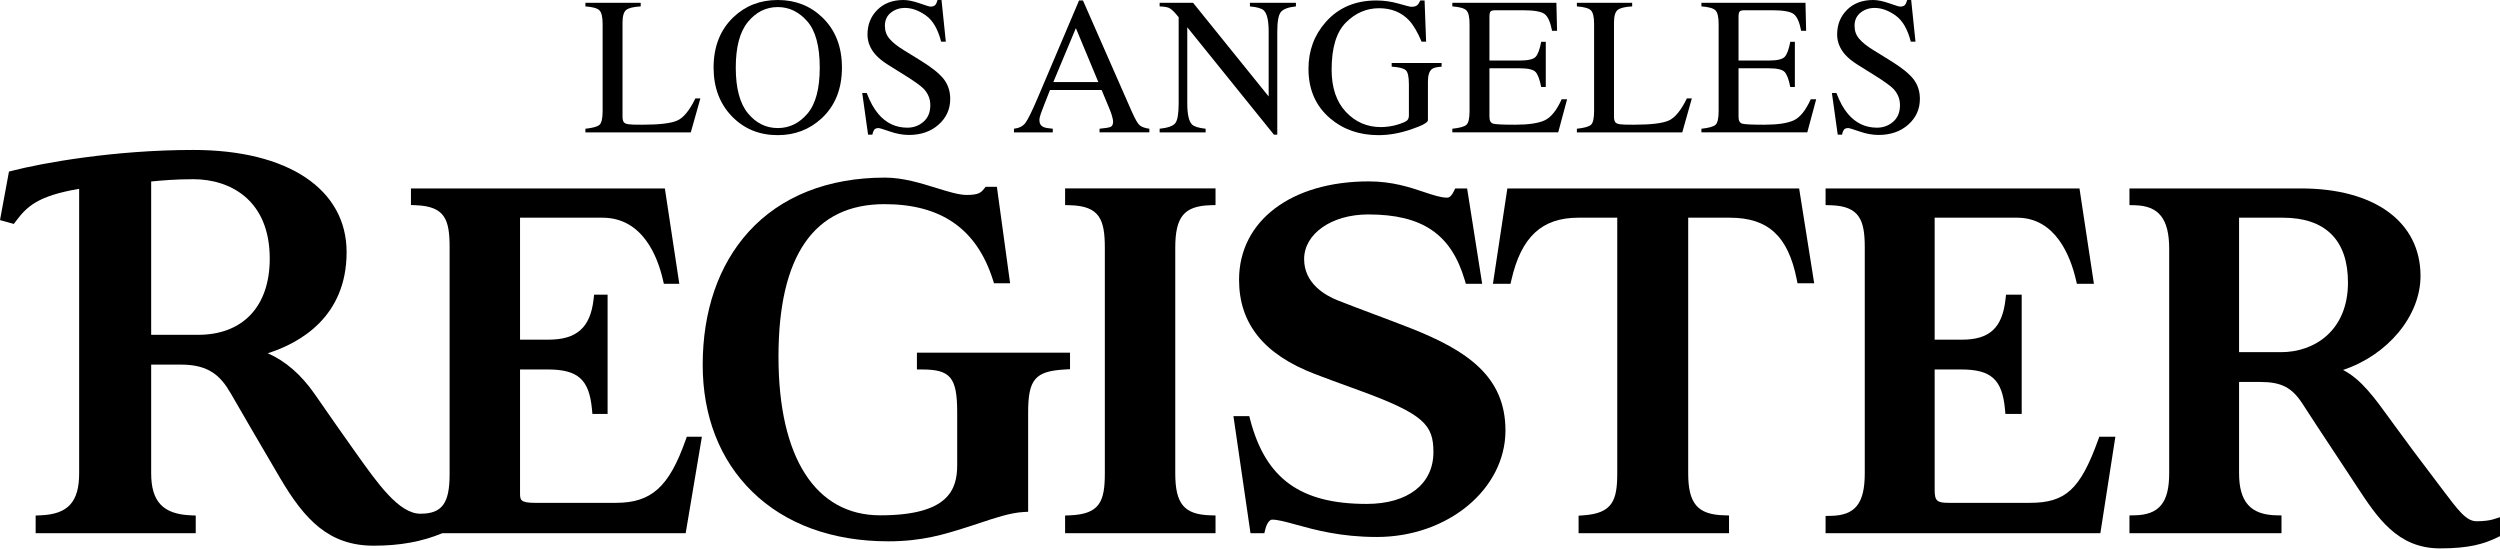
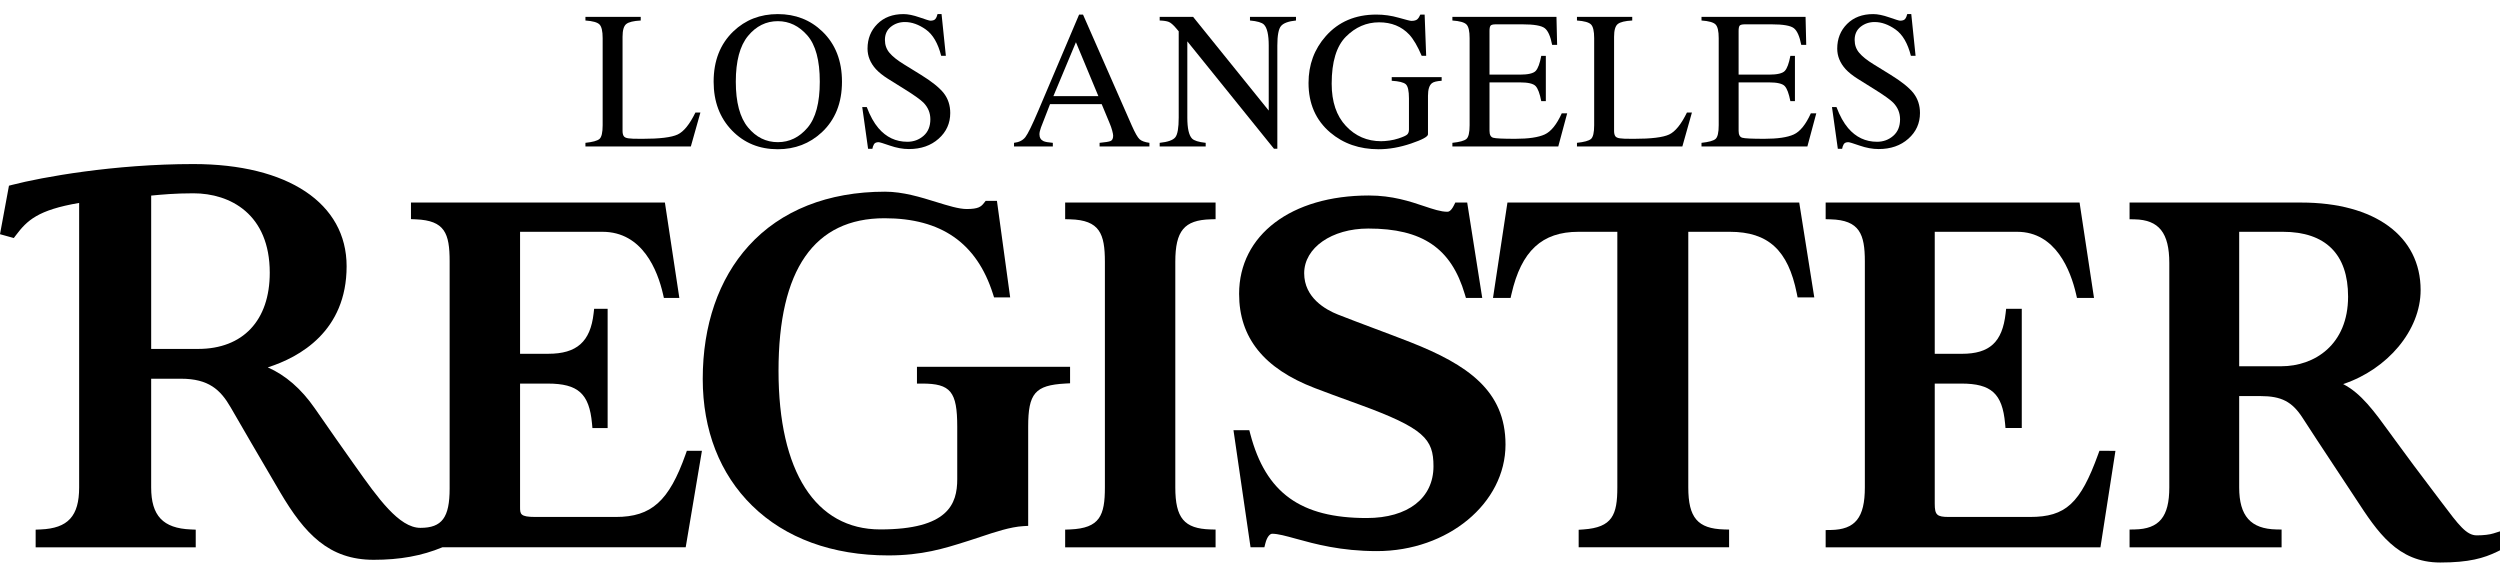
- <svg xmlns="http://www.w3.org/2000/svg" version="1.1" id="Layer_1" x="0px" y="0px" width="776.721px" height="170.374px" viewBox="0 0 776.721 170.374" enable-background="new 0 0 776.721 170.374" xml:space="preserve">
-   <path d="M655.357,135.68h-2.003h-1.119l-0.383,1.053c-5.544,15.302-10.099,19.493-21.186,19.493H605.48  c-3.746,0-4.405-0.618-4.405-4.129v-37.307h8.258c9.309,0,12.739,3.118,13.59,12.362l0.135,1.449h1.456h2.003h1.599v-1.598V93.154  v-1.598h-1.599h-1.836h-1.428l-0.161,1.417c-1.01,8.92-4.947,12.561-13.591,12.561h-8.426V67.636h25.608  c12.027,0,16.622,12.1,18.291,19.309l0.287,1.237h1.269h2.17h1.858l-0.279-1.836l-4.002-26.442l-0.204-1.357h-1.375h-75.914h-1.597  v1.598v2.02v1.554l1.553,0.044c8.978,0.249,10.621,4.592,10.621,13.056v70.231c0,9.404-2.972,13.108-10.601,13.222l-1.573,0.022  v1.575v2.188v1.597h1.597h82.406h1.369l0.21-1.351l4.166-26.778l0.286-1.844H655.357z" />
-   <path d="M563.357,86.165l-4.172-26.272l-0.214-1.347h-1.364h-87.91h-1.375l-0.208,1.357l-4.002,26.441l-0.276,1.837h1.857h2.333  h1.273l0.285-1.241c3.051-13.35,9.465-19.303,20.8-19.303h12.078v79.41c0,8.521-1.522,12.428-10.528,13.058l-1.485,0.104v1.49v2.355  v1.597h1.598h43.541h1.598v-1.597V161.7v-1.554l-1.551-0.044c-8.218-0.232-11.13-3.648-11.13-13.055v-79.41h12.921  c11.896,0,18.111,5.71,20.783,19.09l0.259,1.286h1.309h2.003h1.87L563.357,86.165z" />
-   <path d="M438.193,101.936c-3.676-1.445-7.52-2.887-11.236-4.282c-3.768-1.413-7.668-2.877-11.283-4.305  c-3.922-1.55-10.497-5.274-10.497-12.831c0-7.921,8.564-13.893,19.919-13.893c16.805,0,25.774,6.103,29.99,20.41l0.34,1.146h1.195h2  h1.871l-0.291-1.848l-4.17-26.438l-0.213-1.351h-1.365h-1.335h-0.993l-0.438,0.889c-0.978,1.973-1.774,1.973-2.072,1.973  c-1.991,0-4.391-0.806-7.171-1.737c-4.397-1.477-9.871-3.313-17.182-3.313c-24.104,0-40.302,12.282-40.302,30.564  c0,13.626,7.702,23.204,23.547,29.28c3.885,1.491,7.446,2.784,11.214,4.155l2.491,0.906c20.257,7.393,23.136,10.738,23.136,19.217  c0,9.921-7.95,16.083-20.752,16.083c-20.525,0-31.338-7.802-36.156-26.09l-0.312-1.192h-1.233h-1.835h-1.848l0.267,1.83  l4.836,33.175l0.2,1.368h1.383h1.668h1.248l0.305-1.212c0.513-2.069,1.436-2.995,2.119-2.995c1.779,0,4.247,0.681,7.375,1.545  c5.873,1.622,13.919,3.844,25.15,3.844c22.037,0,39.966-14.847,39.966-33.095C467.728,117.001,455.92,108.921,438.193,101.936z" />
-   <path d="M376.05,58.543h-43.536h-1.599v1.599v2.021v1.556l1.556,0.041c9.174,0.249,10.789,4.463,10.789,13.225v70.062  c0,8.724-1.561,12.68-10.811,13.058l-1.534,0.06v1.536v2.355v1.599h1.599h43.536h1.6v-1.599V161.7v-1.554l-1.554-0.042  c-8.192-0.235-10.956-3.528-10.956-13.058V76.984c0-9.655,2.764-12.991,10.956-13.225l1.554-0.043v-1.554v-2.021v-1.599H376.05z" />
-   <path d="M330.847,109.577h-44.373h-1.598v1.598v2.018v1.598h1.598c8.873,0,10.914,2.505,10.914,13.396v16.333  c0,7.706-2.844,15.583-23.922,15.583c-20.083,0-31.601-17.958-31.601-49.267c0-31.457,11.081-47.408,32.934-47.408  c17.62,0,28.632,7.678,33.673,23.474l0.355,1.11h1.168h2.002h1.833l-0.249-1.813l-3.67-26.777l-0.19-1.381h-1.394h-1.335h-0.781  l-0.479,0.613c-0.93,1.19-1.758,1.914-5.412,1.914c-2.423,0-5.81-1.052-9.398-2.163c-4.875-1.511-10.404-3.224-15.958-3.224  c-17.74,0-32.394,5.823-42.379,16.839c-9.333,10.297-14.264,24.592-14.264,41.346c0,15.897,5.303,29.504,15.339,39.345  c10.319,10.121,24.947,15.471,42.305,15.471c10.515,0,17.355-2.157,23.965-4.239l1.204-0.381c1.111-0.349,2.289-0.743,3.506-1.149  c4.346-1.455,9.271-3.104,13.282-3.327l1.509-0.085v-1.511v-29.302c0-10.372,2.152-12.876,11.504-13.398l1.509-0.084v-1.512v-2.018  v-1.598H330.847z" />
-   <path d="M774.638,161.344c-1.178,0.375-3.114,0.6-5.183,0.6c-3.195,0-5.591-3.188-10.841-10.168  c-0.815-1.081-1.694-2.25-2.649-3.506c-4.312-5.659-8.14-10.795-12.049-16.164l-1.244-1.715  c-5.127-7.069-9.102-12.554-14.717-15.449c13.803-4.587,24.072-16.718,24.072-29.195c0-16.779-14.224-27.2-37.123-27.2h-51.707  h-1.599v1.598v2.02v1.567l1.567,0.03c7.554,0.147,10.776,4.202,10.776,13.561v69.727c0,9.134-3.123,12.916-10.773,13.054  l-1.57,0.027v1.569v2.357v1.597h1.599h44.037h1.598v-1.597v-2.357v-1.569l-1.567-0.027c-8.029-0.15-11.612-4.177-11.612-13.054  v-28.381h6.586c6.557,0,9.88,1.729,13.166,6.845c2.625,4.086,5.689,8.72,9.569,14.588c1.714,2.595,3.577,5.411,5.614,8.502  l1.396,2.127c6.609,10.104,12.85,19.645,26.128,19.645c8.928,0,13.536-1.348,17.709-3.371l0.899-0.436v-1.002v-2.698v-2.188  L774.638,161.344z M729.488,87.768c0,14.95-10.423,21.644-20.754,21.644h-13.081V67.636h13.581  C722.484,67.636,729.488,74.599,729.488,87.768z" />
-   <path d="M216.184,135.679h-1.67h-1.129l-0.378,1.063c-5.161,14.567-10.63,19.484-21.679,19.484h-25.021  c-4.738,0-4.738-0.915-4.738-3.118v-38.318h8.592c9.434,0,12.904,3.119,13.755,12.36l0.134,1.449h1.457h1.67h1.597v-1.597V93.151  v-1.597h-1.597h-1.167h-1.428l-0.161,1.416c-0.998,8.805-5.213,12.563-14.095,12.563h-8.757V67.636h25.607  c12.493,0,17.135,12.097,18.792,19.306l0.283,1.24h1.274h1.668h1.858l-0.278-1.838l-4.001-26.439l-0.204-1.357h-1.376h-75.917  h-1.598v1.598v2.018v1.534l1.532,0.063c8.967,0.365,10.48,4.322,10.48,13.057v70.567c0,9.024-2.375,12.223-9.08,12.223  c-6.63,0-13.208-9.274-20.17-19.095l-1.041-1.468c-3.512-4.934-6.621-9.407-10.22-14.589l-1.436-2.062  c-4.154-5.977-9.03-10.21-14.551-12.641c9.9-3.152,24.495-11.228,24.495-31.417c0-19.583-18.245-31.747-47.615-31.747  c-24.653,0-46.986,4.063-56.297,6.466l-0.989,0.256L2.6,54.314L0.265,66.942L0,68.381l1.412,0.392l1.833,0.507l1.048,0.289  l0.654-0.866c3.476-4.604,6.789-7.843,19.643-10.04v88.385c0,8.922-3.471,12.705-11.981,13.055l-1.532,0.064v1.534v2.353v1.598  h1.597h46.542h1.597v-1.598v-2.353v-1.534l-1.532-0.064c-8.63-0.354-12.314-4.26-12.314-13.055V113.28h9.262  c8.578,0,12.264,3.401,15.43,8.884c3.314,5.739,8.512,14.713,15.373,26.37c7.642,12.968,15.167,21.005,29.067,21.005  c8.164,0,14.957-1.235,21.342-3.888h74.238h1.351l0.226-1.333l4.505-26.776l0.312-1.862H216.184z M83.807,80.355  c0,14.819-8.32,23.668-22.256,23.668H46.967V56.384c3.293-0.314,7.39-0.706,13.104-0.706C71.545,55.678,83.807,62.161,83.807,80.355  z" />
+ <svg xmlns="http://www.w3.org/2000/svg" version="1.1" id="Layer_1" x="0px" y="0px" width="400px" height="90px" viewBox="188.36 40.187 400 90" enable-background="new 188.36 40.187 400 90" xml:space="preserve">
+   <path d="M525.875,112.319h-1.031h-0.577l-0.197,0.54c-2.855,7.882-5.199,10.041-10.909,10.041h-12.972  c-1.929,0-2.27-0.318-2.27-2.127v-19.214h4.254c4.795,0,6.561,1.606,6.998,6.367l0.068,0.746h0.752h1.029h0.824v-0.822V90.417  v-0.822h-0.824h-0.945h-0.734l-0.082,0.729c-0.52,4.596-2.548,6.471-7,6.471h-4.34V77.275h13.188c6.194,0,8.56,6.231,9.421,9.944  l0.147,0.636h0.653h1.118h0.956l-0.144-0.944l-2.061-13.618l-0.105-0.699h-0.708h-39.097h-0.822v0.823v1.041v0.8l0.8,0.023  c4.624,0.129,5.471,2.365,5.471,6.724v36.169c0,4.843-1.531,6.751-5.462,6.811l-0.809,0.011v0.812v1.127v0.822h0.822h42.44h0.704  l0.107-0.695l2.146-13.793l0.146-0.948H525.875L525.875,112.319z" />
+   <path d="M478.494,86.818l-2.147-13.531l-0.111-0.693h-0.701h-45.276h-0.708l-0.107,0.699l-2.061,13.616l-0.142,0.946h0.956h1.202  h0.654l0.147-0.638c1.572-6.876,4.875-9.942,10.711-9.942h6.222v40.896c0,4.389-0.784,6.401-5.422,6.726l-0.765,0.054v0.768v1.213  v0.822h0.822h22.423h0.824v-0.822v-1.212v-0.801l-0.799-0.021c-4.231-0.12-5.73-1.881-5.73-6.726V77.275h6.652  c6.127,0,9.327,2.941,10.704,9.833l0.134,0.661h0.675h1.029h0.965L478.494,86.818z" />
+   <path d="M414.032,94.939c-1.892-0.743-3.872-1.485-5.786-2.204c-1.939-0.729-3.947-1.482-5.811-2.217  c-2.021-0.799-5.406-2.717-5.406-6.609c0-4.08,4.411-7.155,10.259-7.155c8.656,0,13.274,3.144,15.444,10.511l0.177,0.59h0.615h1.029  h0.965l-0.151-0.95l-2.147-13.617l-0.109-0.695h-0.703h-0.687h-0.512l-0.225,0.458c-0.505,1.016-0.915,1.016-1.068,1.016  c-1.025,0-2.262-0.415-3.692-0.894c-2.264-0.761-5.084-1.707-8.85-1.707c-12.414,0-20.757,6.325-20.757,15.74  c0,7.019,3.966,11.951,12.128,15.08c1.999,0.768,3.836,1.435,5.776,2.14l1.28,0.466c10.434,3.808,11.916,5.531,11.916,9.898  c0,5.109-4.094,8.282-10.687,8.282c-10.569,0-16.139-4.019-18.62-13.438l-0.161-0.613h-0.637h-0.943h-0.953l0.138,0.943l2.49,17.086  l0.104,0.703h0.711h0.858h0.643l0.157-0.625c0.265-1.063,0.74-1.541,1.091-1.541c0.916,0,2.188,0.351,3.8,0.796  c3.023,0.836,7.168,1.98,12.952,1.98c11.349,0,20.581-7.647,20.581-17.044C429.243,102.698,423.162,98.538,414.032,94.939z" />
+   <path d="M382.029,72.591h-22.421h-0.823v0.824v1.041v0.801l0.801,0.021c4.725,0.129,5.557,2.299,5.557,6.811v36.082  c0,4.494-0.804,6.53-5.568,6.726l-0.79,0.031v0.791v1.212v0.824h0.823h22.421h0.824v-0.824v-1.212v-0.801l-0.801-0.021  c-4.218-0.12-5.643-1.817-5.643-6.726V82.089c0-4.972,1.425-6.69,5.643-6.811l0.801-0.022v-0.801v-1.04v-0.824H382.029  L382.029,72.591z" />
+   <path d="M358.75,98.875h-22.853h-0.823v0.822v1.039v0.822h0.823c4.57,0,5.621,1.292,5.621,6.9v8.412  c0,3.967-1.465,8.025-12.321,8.025c-10.342,0-16.274-9.25-16.274-25.374c0-16.2,5.707-24.416,16.961-24.416  c9.075,0,14.746,3.955,17.342,12.088l0.183,0.573h0.602h1.031h0.944l-0.128-0.934l-1.89-13.791l-0.098-0.711h-0.718h-0.688h-0.402  l-0.247,0.315c-0.479,0.612-0.905,0.986-2.787,0.986c-1.248,0-2.992-0.542-4.84-1.113c-2.511-0.779-5.358-1.661-8.218-1.661  c-9.137,0-16.684,2.999-21.826,8.672c-4.807,5.304-7.346,12.666-7.346,21.294c0,8.187,2.731,15.196,7.899,20.263  c5.314,5.213,12.848,7.968,21.788,7.968c5.416,0,8.938-1.111,12.342-2.184l0.62-0.195c0.572-0.181,1.179-0.384,1.805-0.593  c2.239-0.749,4.774-1.599,6.84-1.714l0.777-0.042v-0.778v-15.092c0-5.342,1.108-6.632,5.925-6.9l0.777-0.042v-0.78v-1.039v-0.822  H358.75L358.75,98.875z" />
+   <path d="M587.306,125.534c-0.606,0.195-1.604,0.311-2.669,0.311c-1.646,0-2.88-1.643-5.583-5.237  c-0.42-0.557-0.872-1.158-1.365-1.805c-2.22-2.914-4.19-5.56-6.204-8.326l-0.642-0.882c-2.641-3.641-4.688-6.465-7.579-7.956  c7.109-2.362,12.396-8.61,12.396-15.035c0-8.642-7.325-14.009-19.118-14.009h-26.629h-0.823v0.823v1.041v0.807l0.806,0.016  c3.892,0.076,5.552,2.164,5.552,6.984v35.909c0,4.705-1.608,6.653-5.548,6.724l-0.81,0.014v0.809v1.214v0.822h0.823h22.68h0.822  v-0.822v-1.214v-0.809l-0.807-0.014c-4.136-0.078-5.979-2.152-5.979-6.724v-14.616h3.391c3.379,0,5.089,0.892,6.781,3.525  c1.352,2.105,2.93,4.49,4.928,7.514c0.882,1.334,1.842,2.786,2.891,4.379l0.721,1.095c3.403,5.203,6.616,10.117,13.455,10.117  c4.6,0,6.971-0.694,9.12-1.735l0.464-0.227v-0.516v-1.39v-1.125L587.306,125.534z M564.054,87.642c0,7.7-5.368,11.146-10.688,11.146  h-6.736V77.275h6.993C560.445,77.275,564.054,80.86,564.054,87.642z" />
+   <path d="M299.697,112.317h-0.86h-0.582l-0.194,0.548c-2.658,7.502-5.475,10.035-11.166,10.035H274.01c-2.44,0-2.44-0.472-2.44-1.605  v-19.735h4.425c4.858,0,6.646,1.606,7.084,6.367l0.068,0.746h0.751h0.86h0.823v-0.822V90.415v-0.822h-0.823h-0.601h-0.735  l-0.083,0.73c-0.514,4.534-2.685,6.469-7.259,6.469h-4.51V77.275h13.188c6.434,0,8.825,6.23,9.678,9.942l0.146,0.638h0.656h0.859  h0.957l-0.143-0.946l-2.061-13.615l-0.105-0.699h-0.709h-39.098h-0.823v0.823v1.039v0.791l0.79,0.033  c4.618,0.188,5.397,2.225,5.397,6.724v36.343c0,4.647-1.224,6.296-4.677,6.296c-3.415,0-6.802-4.777-10.388-9.835l-0.536-0.756  c-1.809-2.54-3.41-4.845-5.263-7.513l-0.74-1.062c-2.139-3.079-4.65-5.259-7.494-6.511c5.099-1.624,12.615-5.782,12.615-16.181  c0-10.084-9.396-16.35-24.522-16.35c-12.696,0-24.198,2.093-28.994,3.33l-0.509,0.132l-0.095,0.517l-1.203,6.504l-0.137,0.74  l0.727,0.202l0.944,0.262l0.54,0.148l0.336-0.446c1.79-2.371,3.497-4.039,10.117-5.17v45.52c0,4.596-1.788,6.542-6.17,6.724  l-0.789,0.033v0.789v1.212v0.822h0.821h23.97h0.822v-0.822v-1.212v-0.789l-0.789-0.033c-4.445-0.182-6.342-2.195-6.342-6.724  v-17.393h4.771c4.417,0,6.316,1.753,7.947,4.576c1.706,2.955,4.384,7.577,7.917,13.582c3.936,6.677,7.812,10.816,14.97,10.816  c4.205,0,7.703-0.637,10.991-2.002h38.233h0.695l0.117-0.686l2.32-13.791l0.161-0.958h-0.973V112.317z M231.521,83.826  c0,7.632-4.285,12.189-11.462,12.189h-7.511V71.48c1.696-0.162,3.806-0.364,6.749-0.364  C225.206,71.116,231.521,74.455,231.521,83.826z" />
  <g>
-     <path d="M181.879,39.995c2.238-0.235,3.689-0.635,4.354-1.197c0.664-0.561,0.996-1.985,0.996-4.271V7.457   c0-2.158-0.328-3.57-0.981-4.233c-0.652-0.664-2.11-1.074-4.368-1.232v-1.13h17.176v1.13c-2.238,0.119-3.74,0.483-4.502,1.099   c-0.762,0.614-1.145,1.932-1.145,3.953v29.238c0,0.675,0.115,1.203,0.343,1.589c0.229,0.387,0.729,0.63,1.503,0.729   c0.455,0.059,0.936,0.098,1.443,0.117c0.506,0.021,1.453,0.031,2.84,0.031c5.414,0,9.074-0.445,10.979-1.339   c1.904-0.891,3.748-3.169,5.533-6.834h1.547l-2.975,10.55h-32.742V39.995z" />
-     <path d="M227.822,5.377C231.567,1.794,236.173,0,241.641,0c5.486,0,10.104,1.804,13.847,5.408c4.062,3.902,6.093,9.102,6.093,15.6   c0,6.597-2.1,11.846-6.3,15.749c-3.765,3.485-8.312,5.23-13.64,5.23c-5.705,0-10.439-1.933-14.203-5.794   c-3.824-3.942-5.734-9.005-5.734-15.186C221.703,14.51,223.742,9.3,227.822,5.377z M232.375,35.197   c2.519,3.06,5.611,4.591,9.281,4.591c3.59,0,6.658-1.492,9.206-4.473c2.548-2.981,3.823-7.75,3.823-14.308   c0-6.635-1.29-11.43-3.867-14.382c-2.58-2.951-5.633-4.428-9.162-4.428c-3.65,0-6.738,1.53-9.268,4.591   c-2.528,3.062-3.793,7.801-3.793,14.219C228.596,27.405,229.855,32.137,232.375,35.197z" />
-     <path d="M269.281,28.883c1.028,2.732,2.234,4.913,3.619,6.537c2.412,2.834,5.409,4.249,8.989,4.249c1.938,0,3.616-0.613,5.03-1.843   c1.414-1.229,2.12-2.94,2.12-5.142c0-1.979-0.71-3.704-2.134-5.168c-0.93-0.933-2.887-2.328-5.873-4.19l-5.19-3.24   c-1.562-0.988-2.809-1.989-3.739-3c-1.724-1.921-2.584-4.042-2.584-6.358c0-3.071,1.019-5.628,3.06-7.667   c2.04-2.04,4.744-3.061,8.112-3.061c1.386,0,3.055,0.343,5.007,1.024c1.951,0.685,3.065,1.026,3.342,1.026   c0.753,0,1.273-0.179,1.561-0.536c0.286-0.356,0.511-0.862,0.669-1.515h1.248l1.337,12.955h-1.456   c-0.991-3.903-2.58-6.626-4.769-8.172c-2.189-1.545-4.353-2.318-6.493-2.318c-1.663,0-3.115,0.491-4.354,1.471   c-1.236,0.981-1.856,2.345-1.856,4.088c0,1.564,0.475,2.901,1.423,4.012c0.949,1.128,2.423,2.307,4.422,3.534l5.346,3.3   c3.344,2.061,5.703,3.952,7.075,5.674c1.354,1.744,2.03,3.805,2.03,6.182c0,3.189-1.205,5.854-3.611,7.992   c-2.406,2.141-5.482,3.21-9.227,3.21c-1.883,0-3.849-0.357-5.898-1.069c-2.051-0.713-3.225-1.069-3.521-1.069   c-0.713,0-1.193,0.217-1.441,0.653c-0.248,0.436-0.411,0.9-0.491,1.396h-1.336l-1.813-12.954H269.281z" />
-     <path d="M315.029,41.125v-1.13c1.564-0.177,2.738-0.765,3.521-1.766c0.782-1.001,2.123-3.74,4.023-8.217l12.677-29.864h1.213   l15.162,34.499c1.011,2.285,1.817,3.699,2.421,4.24c0.604,0.541,1.62,0.911,3.047,1.107v1.13h-15.477v-1.13   c1.779-0.157,2.925-0.35,3.439-0.577c0.516-0.226,0.773-0.783,0.773-1.67c0-0.297-0.1-0.818-0.299-1.568   c-0.197-0.748-0.475-1.535-0.831-2.363l-2.436-5.856h-16.039c-1.579,3.982-2.523,6.413-2.83,7.291   c-0.308,0.877-0.462,1.571-0.462,2.083c0,1.025,0.416,1.734,1.248,2.129c0.514,0.238,1.483,0.414,2.906,0.532v1.13H315.029z    M341.237,25.495l-6.974-16.76l-7.006,16.76H341.237z" />
-     <path d="M360.284,39.995c2.516-0.258,4.131-0.825,4.844-1.707c0.714-0.881,1.069-2.924,1.069-6.132V5.345l-0.831-0.979   c-0.893-1.05-1.65-1.697-2.273-1.945c-0.624-0.246-1.56-0.39-2.809-0.43v-1.13h10.383l23.492,29.117V9.756   c0-3.327-0.496-5.492-1.486-6.495c-0.652-0.648-2.1-1.072-4.338-1.27v-1.13h14.293v1.13c-2.318,0.236-3.863,0.802-4.637,1.693   c-0.771,0.891-1.156,2.932-1.156,6.12v32.032h-1.041L368.872,8.468v23.69c0,3.325,0.484,5.492,1.456,6.501   c0.633,0.654,2.05,1.099,4.249,1.336v1.13h-14.293V39.995z" />
-     <path d="M434.547,1.129c2.277,0.655,3.584,0.981,3.92,0.981c0.873,0,1.492-0.17,1.859-0.506c0.365-0.336,0.678-0.821,0.936-1.456   h1.338l0.475,12.807h-1.396c-1.248-2.951-2.537-5.15-3.863-6.597c-2.396-2.535-5.518-3.804-9.359-3.804   c-3.904,0-7.336,1.482-10.297,4.443c-2.961,2.96-4.441,7.84-4.441,14.633c0,5.608,1.475,9.984,4.428,13.134   c2.951,3.149,6.596,4.725,10.934,4.725c0.732,0,1.596-0.068,2.586-0.207s1.93-0.355,2.822-0.652   c1.445-0.474,2.348-0.884,2.705-1.23c0.355-0.346,0.535-0.854,0.535-1.526v-9.695c0-2.349-0.334-3.813-0.996-4.391   c-0.664-0.578-2.115-0.937-4.354-1.075v-1.13h15.51v1.13c-1.504,0.098-2.506,0.346-3,0.741c-0.832,0.635-1.248,1.942-1.248,3.923   v11.975c0,0.714-1.75,1.664-5.244,2.853c-3.498,1.188-6.861,1.784-10.088,1.784c-5.943,0-10.957-1.735-15.037-5.201   c-4.496-3.823-6.744-8.953-6.744-15.394c0-5.663,1.793-10.519,5.379-14.558c3.941-4.458,9.172-6.687,15.689-6.687   C429.95,0.148,432.268,0.477,434.547,1.129z" />
-     <path d="M451.221,39.995c2.238-0.235,3.689-0.635,4.354-1.197c0.664-0.561,0.996-1.985,0.996-4.271V7.457   c0-2.158-0.328-3.57-0.98-4.233c-0.652-0.664-2.111-1.074-4.369-1.232v-1.13h32.332l0.207,8.705h-1.547   c-0.516-2.68-1.287-4.414-2.316-5.203s-3.328-1.184-6.895-1.184h-8.285c-0.893,0-1.443,0.144-1.652,0.43   c-0.209,0.287-0.314,0.828-0.314,1.621v13.578h9.391c2.594,0,4.25-0.383,4.961-1.152c0.715-0.77,1.289-2.324,1.727-4.672h1.424   V27.04h-1.424c-0.457-2.357-1.041-3.917-1.756-4.681c-0.711-0.761-2.357-1.143-4.932-1.143h-9.391v15.064   c0,1.209,0.383,1.922,1.146,2.139c0.764,0.219,3.051,0.328,6.859,0.328c4.127,0,7.172-0.452,9.137-1.352   c1.963-0.902,3.729-3.087,5.293-6.555h1.693l-2.764,10.283h-32.895V39.995z" />
-     <path d="M489.917,39.995c2.238-0.235,3.689-0.635,4.354-1.197c0.664-0.561,0.996-1.985,0.996-4.271V7.457   c0-2.158-0.328-3.57-0.982-4.233c-0.65-0.664-2.109-1.074-4.367-1.232v-1.13h17.176v1.13c-2.238,0.119-3.74,0.483-4.502,1.099   c-0.762,0.614-1.145,1.932-1.145,3.953v29.238c0,0.675,0.115,1.203,0.344,1.589c0.227,0.387,0.729,0.63,1.502,0.729   c0.455,0.059,0.936,0.098,1.443,0.117c0.506,0.021,1.453,0.031,2.84,0.031c5.414,0,9.074-0.445,10.979-1.339   c1.904-0.891,3.748-3.169,5.533-6.834h1.547l-2.975,10.55h-32.742V39.995z" />
-     <path d="M528.61,39.995c2.238-0.235,3.689-0.635,4.354-1.197c0.664-0.561,0.996-1.985,0.996-4.271V7.457   c0-2.158-0.328-3.57-0.982-4.233c-0.65-0.664-2.109-1.074-4.367-1.232v-1.13h32.33l0.207,8.705h-1.545   c-0.516-2.68-1.287-4.414-2.316-5.203c-1.031-0.789-3.33-1.184-6.895-1.184h-8.285c-0.893,0-1.445,0.144-1.652,0.43   c-0.209,0.287-0.314,0.828-0.314,1.621v13.578h9.391c2.594,0,4.25-0.383,4.961-1.152c0.715-0.77,1.289-2.324,1.725-4.672h1.426   V27.04h-1.426c-0.455-2.357-1.039-3.917-1.754-4.681c-0.713-0.761-2.357-1.143-4.932-1.143h-9.391v15.064   c0,1.209,0.383,1.922,1.146,2.139c0.764,0.219,3.051,0.328,6.859,0.328c4.125,0,7.172-0.452,9.135-1.352   c1.963-0.902,3.729-3.087,5.295-6.555h1.693l-2.764,10.283H528.61V39.995z" />
-     <path d="M570.543,28.883c1.029,2.732,2.234,4.913,3.619,6.537c2.412,2.834,5.408,4.249,8.988,4.249   c1.939,0,3.617-0.613,5.031-1.843c1.414-1.229,2.121-2.94,2.121-5.142c0-1.979-0.711-3.704-2.135-5.168   c-0.93-0.933-2.887-2.328-5.873-4.19l-5.189-3.24c-1.562-0.988-2.811-1.989-3.74-3c-1.725-1.921-2.584-4.042-2.584-6.358   c0-3.071,1.018-5.628,3.059-7.667C575.881,1.021,578.584,0,581.954,0c1.385,0,3.055,0.343,5.006,1.024   c1.953,0.685,3.066,1.026,3.344,1.026c0.752,0,1.271-0.179,1.559-0.536c0.287-0.356,0.512-0.862,0.67-1.515h1.248l1.336,12.955   h-1.455c-0.99-3.903-2.58-6.626-4.77-8.172c-2.189-1.545-4.352-2.318-6.492-2.318c-1.664,0-3.115,0.491-4.354,1.471   c-1.236,0.981-1.857,2.345-1.857,4.088c0,1.564,0.475,2.901,1.424,4.012c0.949,1.128,2.424,2.307,4.422,3.534l5.346,3.3   c3.344,2.061,5.703,3.952,7.076,5.674c1.352,1.744,2.029,3.805,2.029,6.182c0,3.189-1.205,5.854-3.611,7.992   c-2.406,2.141-5.482,3.21-9.227,3.21c-1.883,0-3.85-0.357-5.898-1.069c-2.051-0.713-3.225-1.069-3.521-1.069   c-0.711,0-1.193,0.217-1.441,0.653c-0.246,0.436-0.41,0.9-0.49,1.396h-1.336l-1.814-12.954H570.543z" />
+     <path d="M282.029,63.04c1.153-0.122,1.9-0.327,2.242-0.617c0.343-0.289,0.514-1.021,0.514-2.199V46.282   c0-1.111-0.169-1.838-0.505-2.18c-0.335-0.342-1.086-0.553-2.25-0.634v-0.582h8.846v0.582c-1.153,0.062-1.927,0.249-2.318,0.566   c-0.393,0.316-0.59,0.995-0.59,2.036v15.058c0,0.347,0.059,0.619,0.177,0.818c0.118,0.199,0.375,0.324,0.774,0.375   c0.234,0.031,0.482,0.051,0.743,0.061c0.261,0.011,0.749,0.016,1.463,0.016c2.789,0,4.673-0.229,5.654-0.689   c0.98-0.459,1.931-1.632,2.85-3.52h0.797l-1.532,5.434H282.03L282.029,63.04L282.029,63.04z" />
+     <path d="M305.691,45.211c1.929-1.846,4.301-2.769,7.117-2.769c2.825,0,5.204,0.929,7.131,2.785c2.091,2.01,3.138,4.688,3.138,8.034   c0,3.398-1.082,6.101-3.244,8.111c-1.939,1.795-4.281,2.693-7.025,2.693c-2.938,0-5.376-0.995-7.315-2.984   c-1.969-2.03-2.952-4.637-2.952-7.821C302.54,49.915,303.589,47.231,305.691,45.211z M308.036,60.569   c1.297,1.576,2.89,2.364,4.78,2.364c1.849,0,3.429-0.769,4.741-2.304c1.313-1.535,1.969-3.991,1.969-7.369   c0-3.417-0.664-5.886-1.992-7.407c-1.329-1.52-2.901-2.28-4.718-2.28c-1.88,0-3.47,0.788-4.773,2.364   c-1.302,1.578-1.954,4.018-1.954,7.323C306.089,56.556,306.738,58.993,308.036,60.569z" />
+     <path d="M327.042,57.316c0.53,1.407,1.151,2.53,1.864,3.367c1.243,1.459,2.786,2.188,4.63,2.188c0.998,0,1.862-0.316,2.59-0.949   c0.728-0.633,1.091-1.515,1.091-2.648c0-1.02-0.365-1.908-1.099-2.662c-0.479-0.481-1.487-1.199-3.024-2.158l-2.673-1.668   c-0.805-0.509-1.446-1.024-1.925-1.544c-0.888-0.99-1.331-2.082-1.331-3.275c0-1.582,0.525-2.898,1.576-3.948   c1.05-1.051,2.443-1.577,4.177-1.577c0.714,0,1.574,0.176,2.579,0.527c1.005,0.353,1.579,0.528,1.721,0.528   c0.388,0,0.656-0.092,0.804-0.275c0.147-0.183,0.263-0.444,0.344-0.78h0.643l0.688,6.672h-0.75c-0.51-2.01-1.329-3.413-2.456-4.208   c-1.128-0.796-2.242-1.194-3.345-1.194c-0.856,0-1.604,0.252-2.242,0.758c-0.637,0.505-0.957,1.207-0.957,2.104   c0,0.806,0.246,1.495,0.733,2.067c0.488,0.581,1.248,1.188,2.278,1.82l2.753,1.699c1.722,1.062,2.936,2.036,3.643,2.922   c0.697,0.899,1.045,1.96,1.045,3.185c0,1.643-0.621,3.014-1.86,4.116c-1.239,1.103-2.823,1.653-4.752,1.653   c-0.97,0-1.982-0.184-3.038-0.551c-1.056-0.367-1.661-0.55-1.813-0.55c-0.367,0-0.614,0.112-0.742,0.336   c-0.128,0.225-0.211,0.464-0.253,0.719h-0.688l-0.935-6.671L327.042,57.316L327.042,57.316z" />
+     <path d="M350.603,63.622V63.04c0.805-0.092,1.41-0.394,1.813-0.91c0.402-0.516,1.093-1.926,2.072-4.232l6.528-15.38h0.625   l7.809,17.767c0.521,1.177,0.937,1.906,1.248,2.185c0.311,0.278,0.834,0.469,1.568,0.57v0.582h-7.971v-0.582   c0.917-0.081,1.507-0.18,1.771-0.297c0.266-0.116,0.399-0.403,0.399-0.86c0-0.152-0.052-0.421-0.155-0.807   c-0.101-0.385-0.245-0.791-0.428-1.217l-1.254-3.016h-8.26c-0.813,2.05-1.299,3.302-1.458,3.754s-0.238,0.809-0.238,1.073   c0,0.528,0.215,0.893,0.643,1.097c0.265,0.123,0.764,0.213,1.497,0.274v0.582H350.603z M364.101,55.572l-3.592-8.631l-3.608,8.631   H364.101z" />
+     <path d="M373.91,63.04c1.295-0.133,2.128-0.425,2.494-0.879c0.368-0.454,0.55-1.505,0.55-3.158V45.195l-0.427-0.504   c-0.46-0.541-0.85-0.874-1.17-1.002c-0.321-0.126-0.803-0.201-1.447-0.221v-0.583h5.347l12.1,14.996V47.466   c0-1.714-0.255-2.829-0.766-3.346c-0.337-0.333-1.081-0.551-2.235-0.653v-0.583h7.362v0.583c-1.194,0.122-1.99,0.412-2.387,0.872   c-0.399,0.458-0.597,1.51-0.597,3.152v16.497h-0.536l-13.866-17.185v12.201c0,1.712,0.25,2.828,0.75,3.348   c0.326,0.336,1.056,0.566,2.188,0.688v0.582h-7.361V63.04z" />
+     <path d="M412.155,43.023c1.174,0.337,1.847,0.505,2.02,0.505c0.448,0,0.769-0.088,0.958-0.26c0.188-0.173,0.349-0.423,0.481-0.75   h0.688l0.245,6.596h-0.719c-0.643-1.52-1.306-2.653-1.99-3.397c-1.232-1.306-2.841-1.959-4.819-1.959   c-2.012,0-3.777,0.763-5.304,2.288c-1.523,1.525-2.287,4.038-2.287,7.536c0,2.888,0.76,5.142,2.281,6.764   c1.519,1.622,3.397,2.434,5.631,2.434c0.378,0,0.823-0.036,1.333-0.107s0.993-0.183,1.453-0.336   c0.744-0.244,1.208-0.456,1.392-0.634c0.183-0.178,0.276-0.439,0.276-0.786v-4.993c0-1.209-0.173-1.963-0.514-2.261   c-0.342-0.298-1.087-0.483-2.243-0.554v-0.582h7.988v0.582c-0.774,0.051-1.29,0.178-1.545,0.382c-0.428,0.327-0.643,1-0.643,2.021   v6.167c0,0.367-0.9,0.857-2.699,1.469c-1.802,0.611-3.533,0.918-5.197,0.918c-3.06,0-5.643-0.894-7.743-2.678   c-2.314-1.969-3.473-4.611-3.473-7.928c0-2.917,0.923-5.417,2.769-7.498c2.03-2.295,4.725-3.443,8.081-3.443   C409.788,42.518,410.982,42.687,412.155,43.023z" />
+     <path d="M420.742,63.04c1.154-0.122,1.9-0.327,2.243-0.617c0.342-0.289,0.513-1.021,0.513-2.199V46.282   c0-1.111-0.167-1.838-0.505-2.18c-0.335-0.342-1.087-0.553-2.251-0.634v-0.582h16.653l0.105,4.483h-0.796   c-0.267-1.38-0.663-2.273-1.192-2.679c-0.531-0.406-1.714-0.61-3.553-0.61h-4.266c-0.46,0-0.742,0.074-0.85,0.221   c-0.109,0.148-0.163,0.427-0.163,0.834v6.993h4.836c1.336,0,2.189-0.197,2.556-0.593c0.367-0.396,0.663-1.197,0.889-2.406h0.732   v7.238h-0.732c-0.235-1.214-0.534-2.018-0.904-2.411c-0.366-0.392-1.214-0.588-2.54-0.588h-4.836v7.758   c0,0.623,0.196,0.989,0.591,1.101c0.394,0.114,1.57,0.169,3.531,0.169c2.127,0,3.692-0.232,4.707-0.696   c1.011-0.464,1.921-1.59,2.727-3.375h0.87l-1.423,5.295h-16.942V63.04L420.742,63.04z" />
+     <path d="M440.672,63.04c1.152-0.122,1.899-0.327,2.243-0.617c0.341-0.289,0.512-1.021,0.512-2.199V46.282   c0-1.111-0.169-1.838-0.504-2.18c-0.336-0.342-1.088-0.553-2.249-0.634v-0.582h8.844v0.582c-1.152,0.062-1.927,0.249-2.317,0.566   c-0.394,0.316-0.589,0.995-0.589,2.036v15.058c0,0.347,0.058,0.619,0.176,0.818c0.115,0.199,0.374,0.324,0.773,0.375   c0.235,0.031,0.482,0.051,0.743,0.061c0.261,0.011,0.748,0.016,1.463,0.016c2.788,0,4.673-0.229,5.654-0.689   s1.931-1.632,2.851-3.52h0.796l-1.532,5.434h-16.861V63.04H440.672z" />
+     <path d="M460.599,63.04c1.152-0.122,1.9-0.327,2.243-0.617c0.342-0.289,0.512-1.021,0.512-2.199V46.282   c0-1.111-0.168-1.838-0.504-2.18c-0.335-0.342-1.087-0.553-2.249-0.634v-0.582h16.649l0.106,4.483h-0.795   c-0.267-1.38-0.663-2.273-1.192-2.679c-0.531-0.406-1.716-0.61-3.551-0.61h-4.268c-0.46,0-0.744,0.074-0.852,0.221   c-0.107,0.148-0.161,0.427-0.161,0.834v6.993h4.837c1.337,0,2.188-0.197,2.554-0.593c0.368-0.396,0.666-1.197,0.89-2.406h0.732   v7.238h-0.732c-0.235-1.214-0.536-2.018-0.904-2.411c-0.368-0.392-1.214-0.588-2.539-0.588h-4.837v7.758   c0,0.623,0.195,0.989,0.591,1.101c0.393,0.114,1.57,0.169,3.531,0.169c2.124,0,3.694-0.232,4.705-0.696   c1.01-0.464,1.921-1.59,2.726-3.375h0.873l-1.423,5.295h-16.942V63.04z" />
+     <path d="M482.196,57.316c0.528,1.407,1.15,2.53,1.863,3.367c1.242,1.459,2.785,2.188,4.628,2.188c0.999,0,1.863-0.316,2.592-0.949   s1.091-1.515,1.091-2.648c0-1.02-0.366-1.908-1.099-2.662c-0.479-0.481-1.485-1.199-3.025-2.158l-2.67-1.668   c-0.806-0.509-1.449-1.024-1.927-1.544c-0.89-0.99-1.333-2.082-1.333-3.275c0-1.582,0.525-2.898,1.576-3.948   c1.053-1.051,2.444-1.577,4.18-1.577c0.713,0,1.572,0.176,2.578,0.527c1.005,0.353,1.578,0.528,1.722,0.528   c0.388,0,0.656-0.092,0.804-0.275c0.147-0.183,0.263-0.444,0.345-0.78h0.643l0.688,6.672h-0.75c-0.51-2.01-1.328-3.413-2.458-4.208   c-1.127-0.796-2.241-1.194-3.342-1.194c-0.856,0-1.604,0.252-2.243,0.758c-0.636,0.505-0.956,1.207-0.956,2.104   c0,0.806,0.245,1.495,0.734,2.067c0.488,0.581,1.248,1.188,2.277,1.82l2.753,1.699c1.722,1.062,2.938,2.036,3.645,2.922   c0.694,0.899,1.045,1.96,1.045,3.185c0,1.643-0.621,3.014-1.861,4.116c-1.238,1.103-2.822,1.653-4.751,1.653   c-0.97,0-1.982-0.184-3.037-0.551c-1.056-0.367-1.66-0.55-1.815-0.55c-0.366,0-0.613,0.112-0.742,0.336   c-0.126,0.225-0.21,0.464-0.251,0.719h-0.688l-0.935-6.671L482.196,57.316L482.196,57.316z" />
  </g>
</svg>
